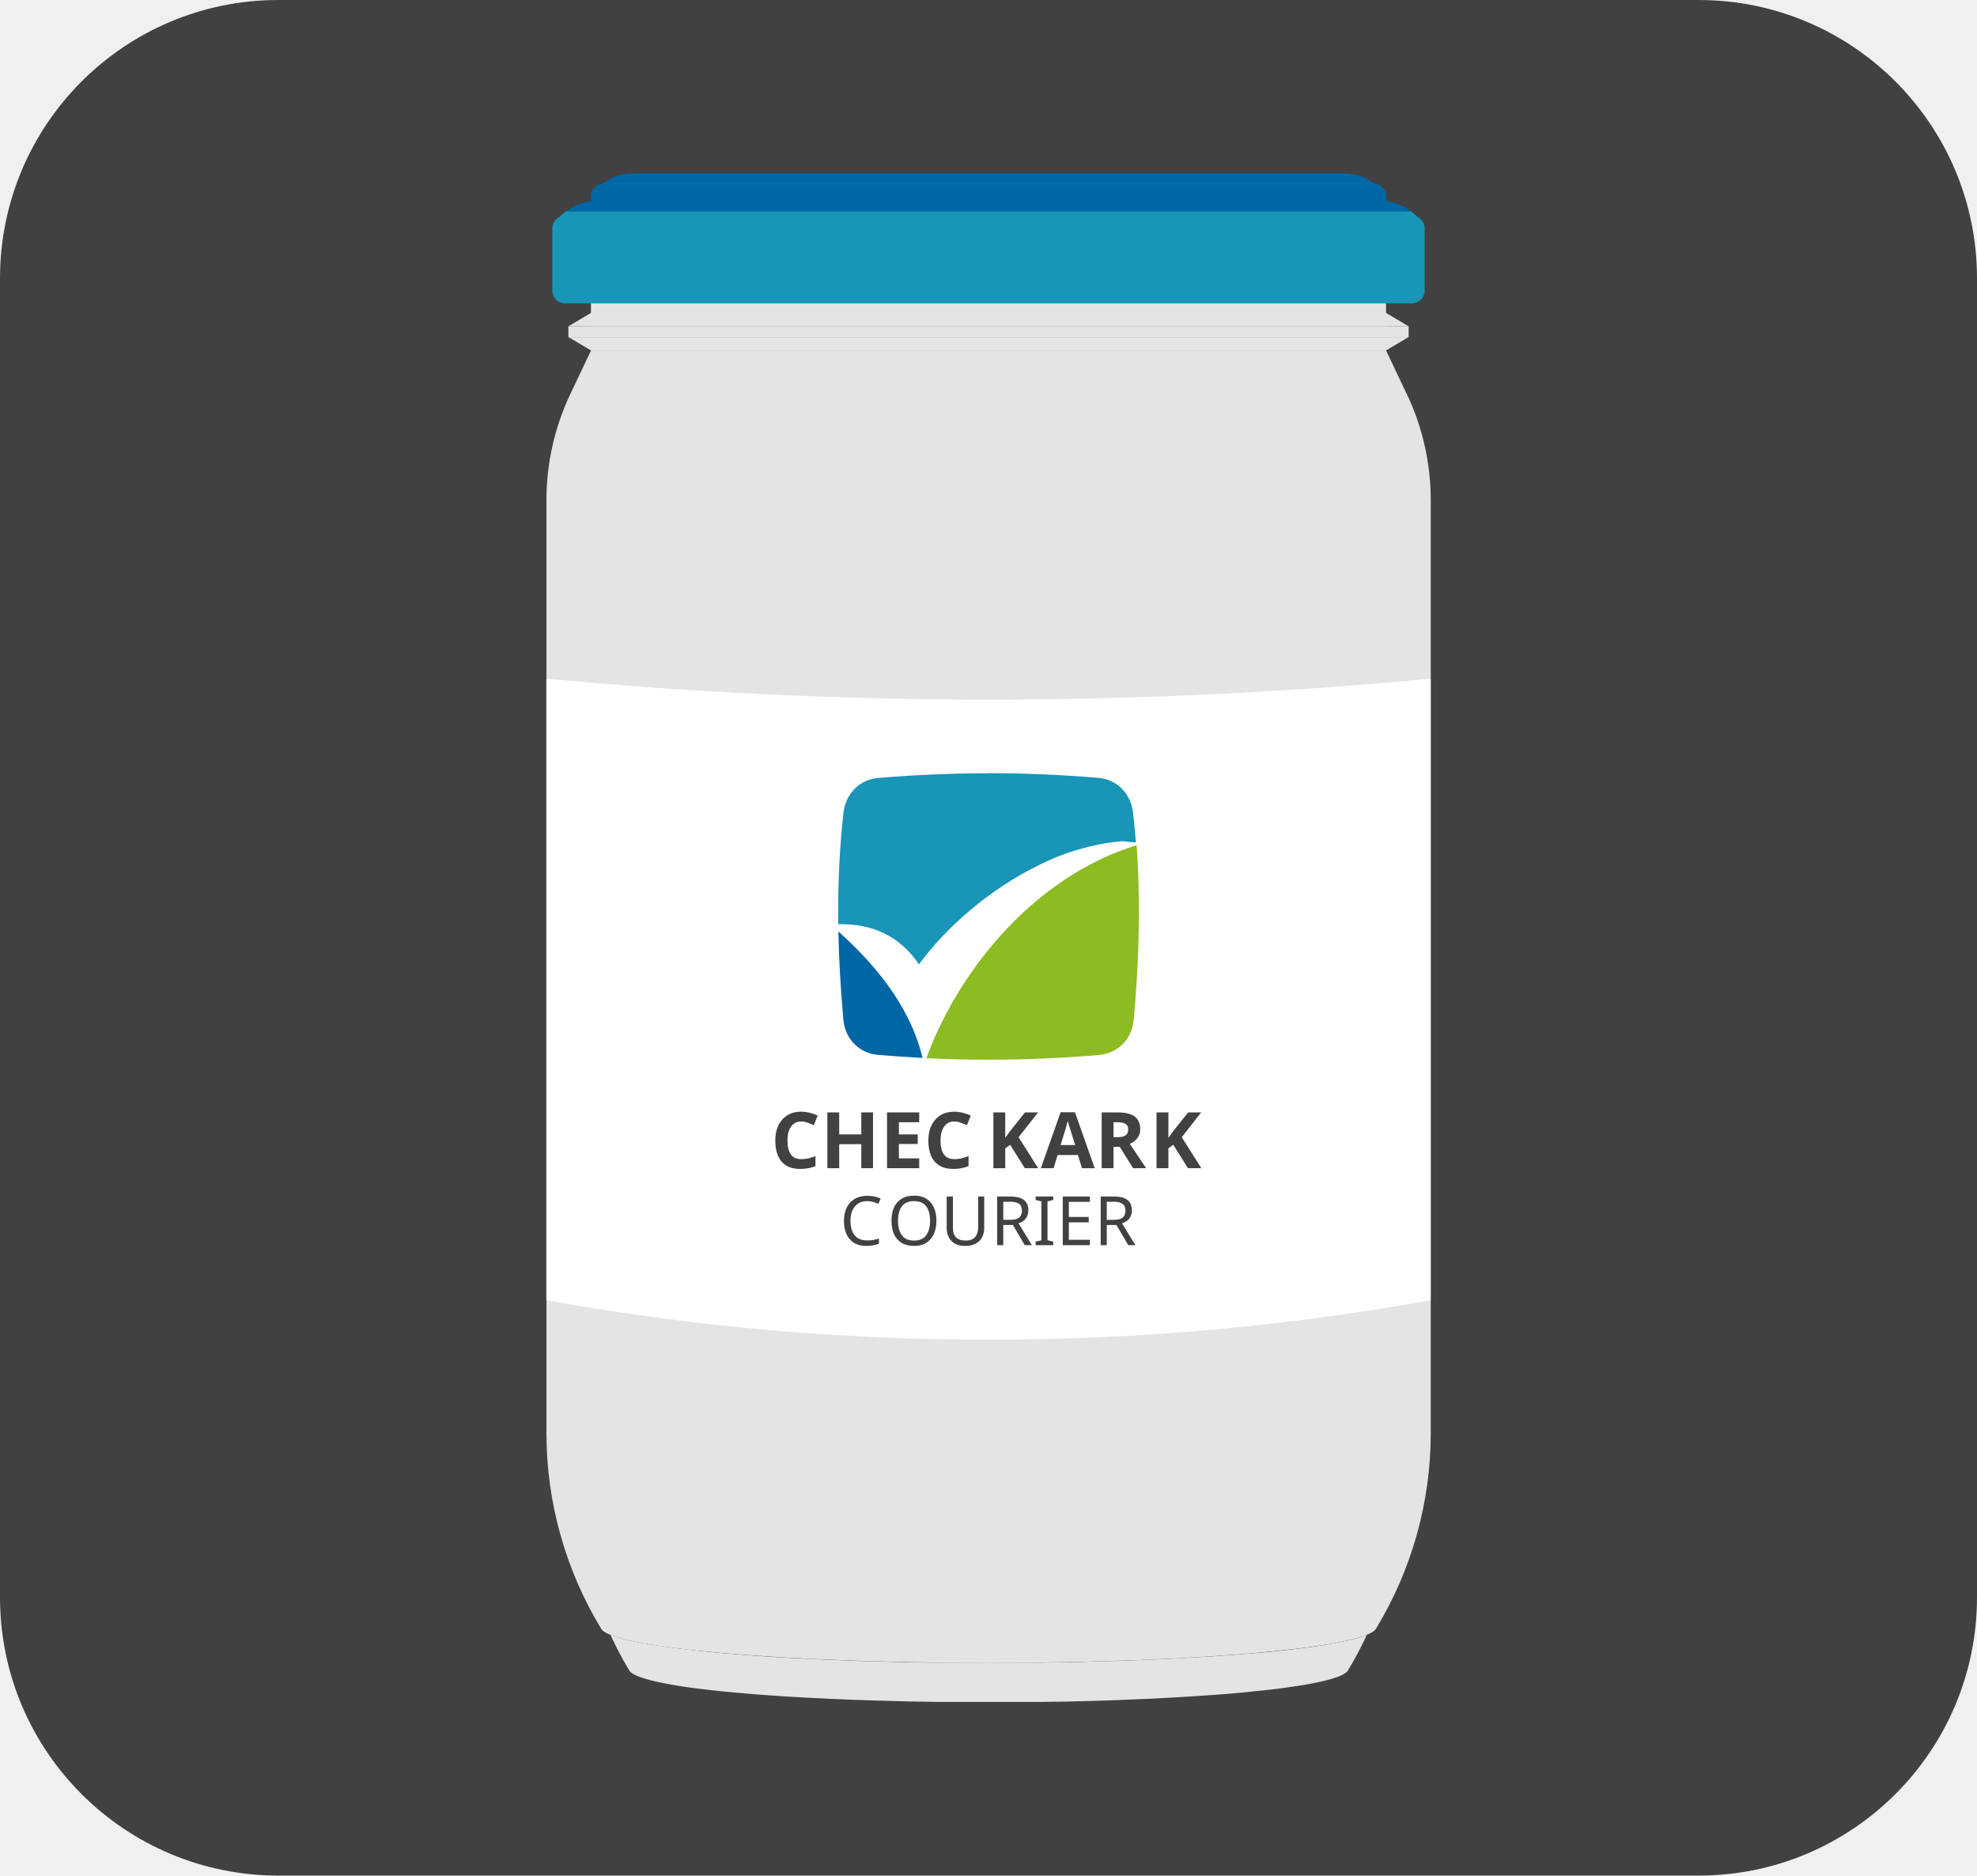
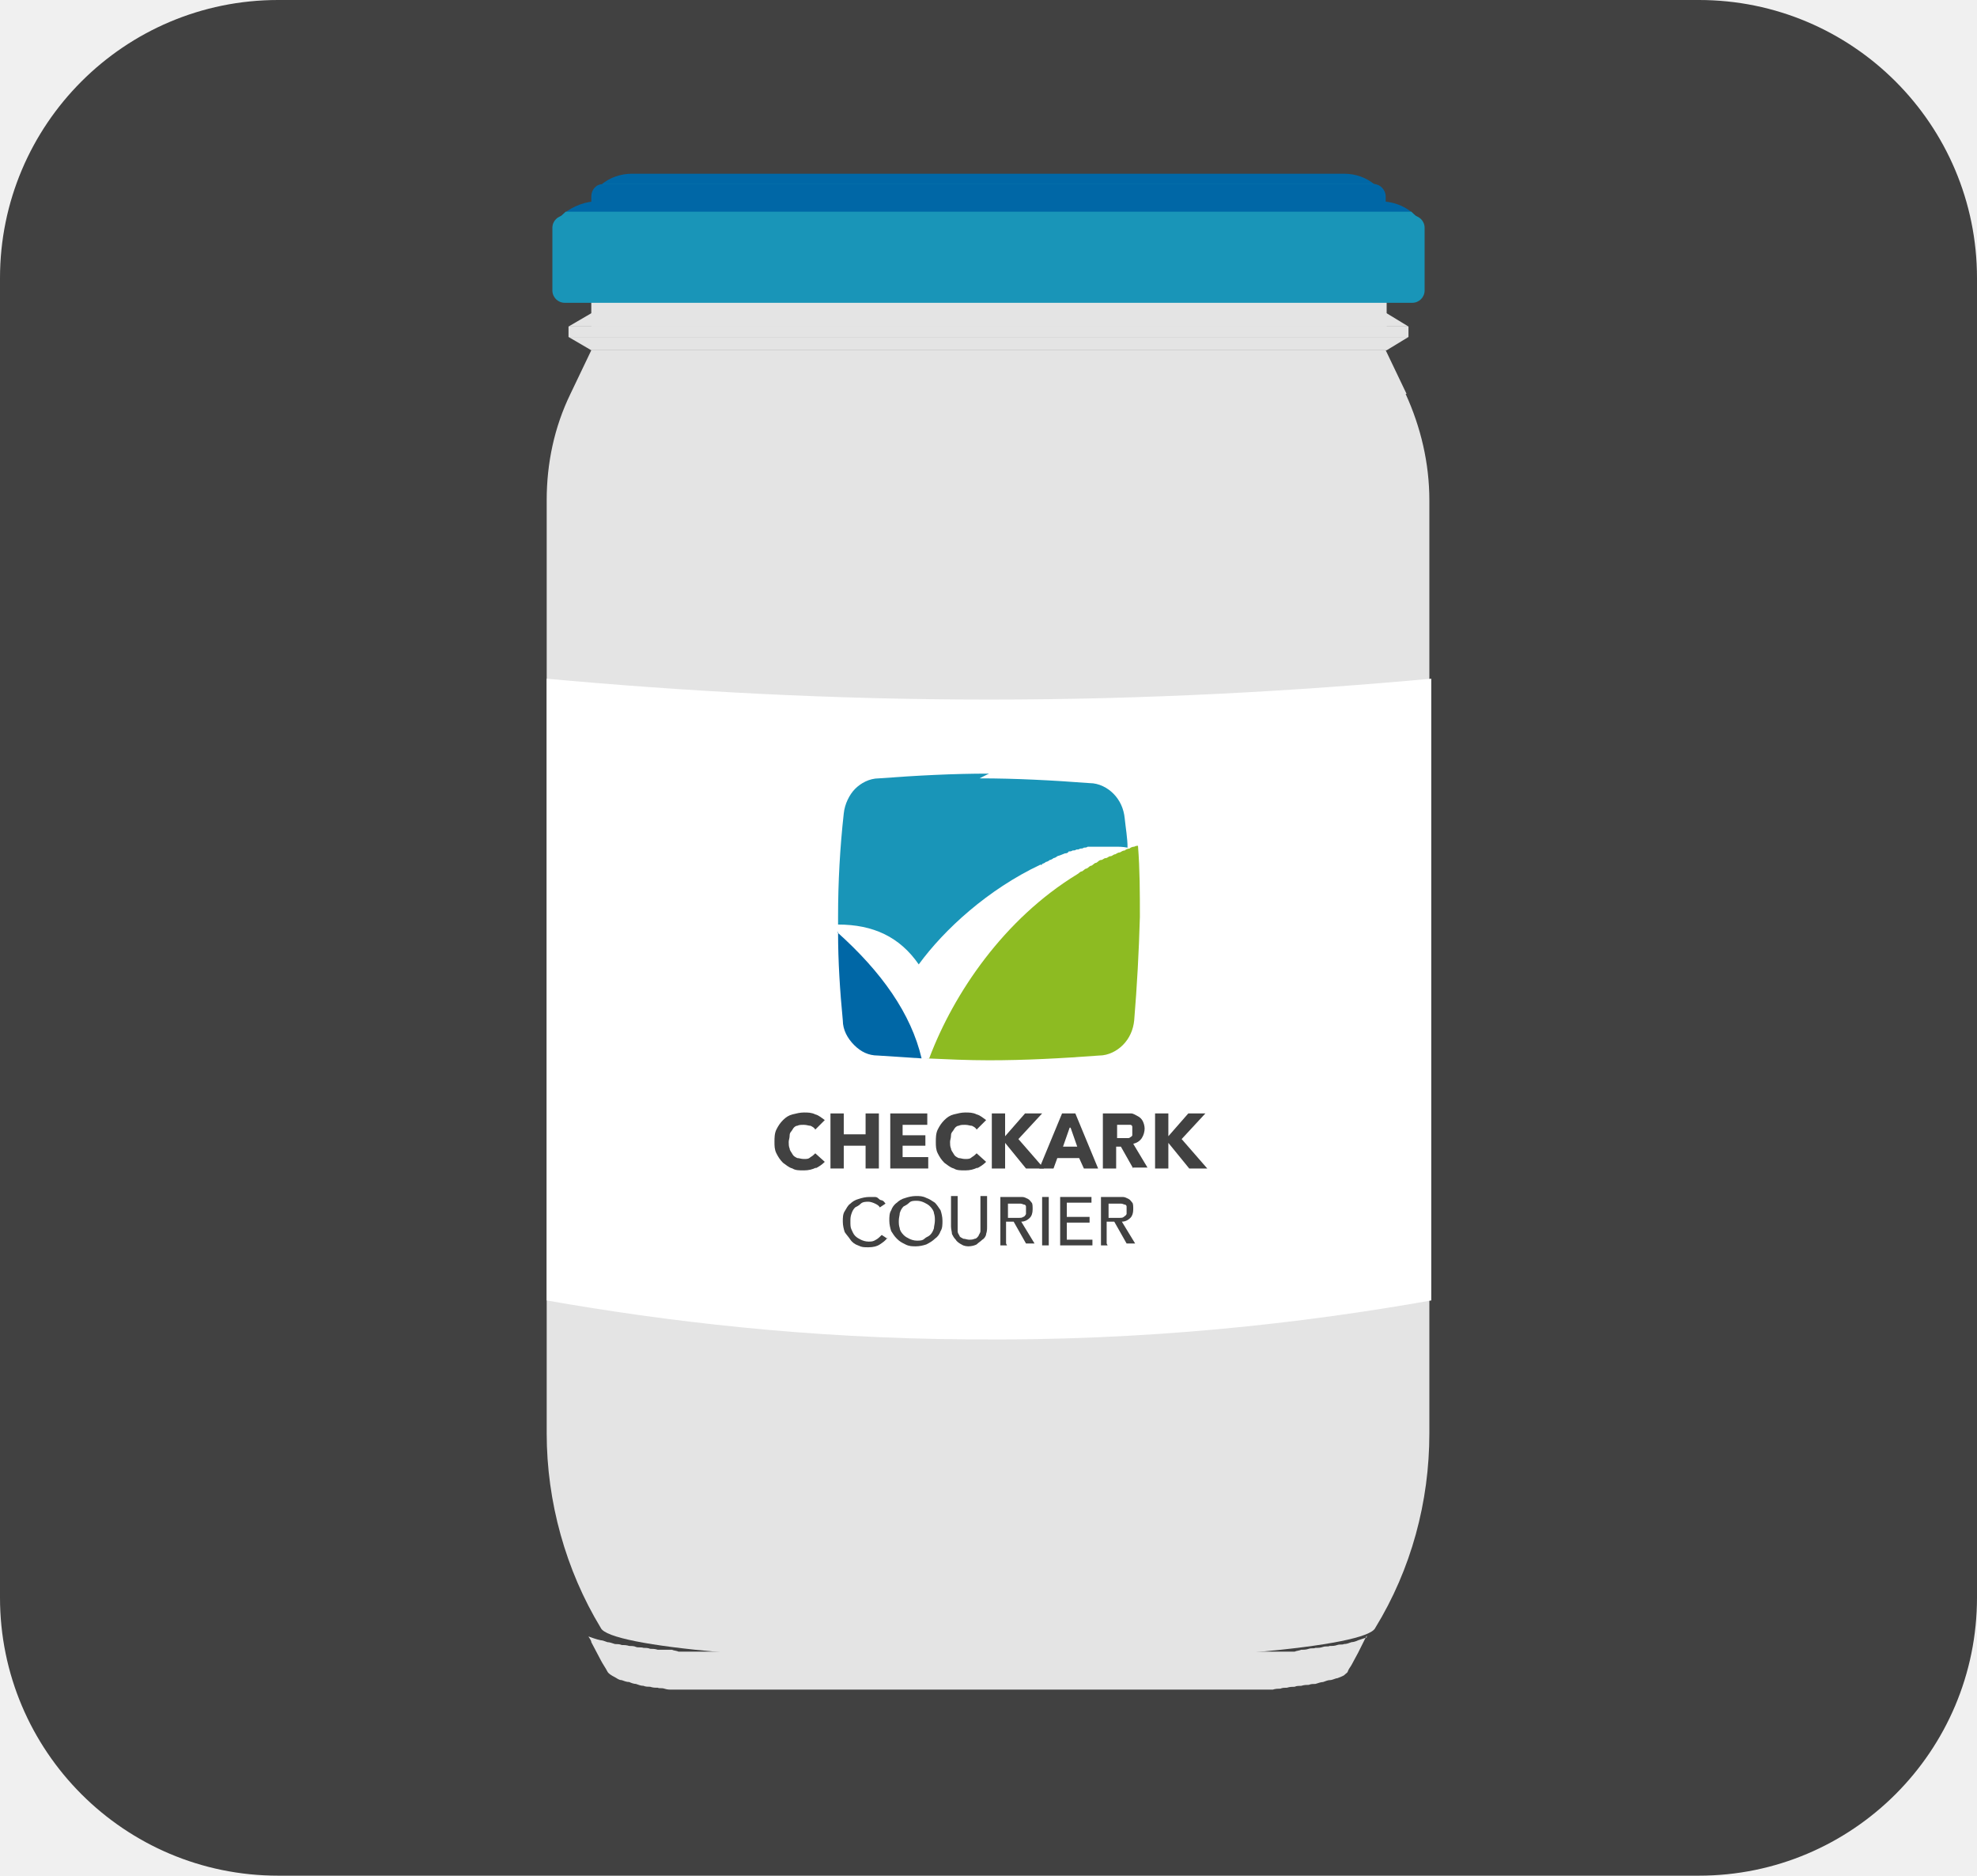
- <svg xmlns="http://www.w3.org/2000/svg" id="Layer_2" data-name="Layer 2" viewBox="0 0 208.32 197.61">
+ <svg xmlns="http://www.w3.org/2000/svg" version="1.1" viewBox="0 0 208.3 197.6">
  <defs>
    <style>
      .cls-1 {
-         font-family: AvenirNext-Bold, 'Avenir Next';
-         font-size: 8.22px;
-         font-weight: 700;
-       }
- 
-       .cls-1, .cls-2, .cls-3 {
        fill: #414141;
      }

+       .cls-2 {
+         fill: #e4e4e4;
+       }
+ 
+       .cls-3 {
+         isolation: isolate;
+       }
+ 
      .cls-4 {
-         letter-spacing: -.01em;
+         fill: #fff;
      }

      .cls-5 {
-         letter-spacing: -.01em;
+         fill: #0067a6;
      }

      .cls-6 {
-         fill: #0067a6;
-       }
- 
-       .cls-6, .cls-7, .cls-8, .cls-9, .cls-3, .cls-10 {
-         stroke-width: 0px;
-       }
- 
-       .cls-11 {
-         letter-spacing: -.01em;
-       }
- 
-       .cls-2 {
-         font-family: AvenirNext-Medium, 'Avenir Next';
-         font-size: 7.19px;
-         font-weight: 500;
+         fill: #1995b8;
      }

      .cls-7 {
-         fill: #e4e4e4;
-       }
- 
-       .cls-8 {
        fill: #8dbb22;
-       }
- 
-       .cls-9 {
-         fill: #1995b8;
-       }
- 
-       .cls-10 {
-         fill: #fff;
      }
    </style>
  </defs>
-   <g id="Layer_1-2" data-name="Layer 1">
-     <g>
-       <rect class="cls-3" width="208.32" height="197.61" rx="29.33" ry="29.33" />
-       <g>
-         <path class="cls-7" d="M144.02,172.25c-.1.21-.19.42-.29.62-.19.39-.39.78-.59,1.17-.22.43-.46.85-.7,1.27-.13.22-.26.44-.39.66-.05.12-.18.24-.36.36-.18.11-.41.22-.7.33-.22.08-.47.16-.75.25-.22.06-.45.12-.7.18-.23.06-.49.11-.75.17-.22.05-.46.09-.7.14-.24.04-.49.09-.75.13-.23.04-.46.08-.7.11-.24.04-.49.07-.75.11-.23.03-.46.06-.7.1-.24.03-.49.06-.75.1-.23.03-.46.06-.7.08-.25.03-.5.06-.75.08-.23.03-.46.05-.7.07-.25.03-.5.05-.75.08-.23.02-.46.04-.7.07-.25.02-.5.05-.75.07-.23.02-.46.04-.7.06-.25.02-.5.04-.75.06-.23.02-.46.04-.7.05-.25.02-.5.04-.75.05-.23.02-.46.03-.7.05-.25.02-.5.03-.75.05-.23.01-.46.03-.7.04-.25.02-.5.03-.75.05-.23.01-.47.03-.7.04-.25.01-.5.03-.75.04-.23.01-.47.02-.7.04-.25.01-.5.02-.75.04-.23.01-.47.02-.7.03-.25.01-.5.02-.75.03-.23.01-.47.02-.7.03-.25,0-.5.02-.75.03-.23,0-.47.02-.7.03-.25,0-.5.02-.75.03-.23,0-.47.02-.7.02-.25,0-.5.02-.75.02-.23,0-.47.01-.7.02-.25,0-.5.01-.75.02-.23,0-.47.01-.7.02-.25,0-.5.01-.75.02-.23,0-.47.01-.7.01-.25,0-.5,0-.75.01-.23,0-.47,0-.7.01-.25,0-.5,0-.75.01-.23,0-.47,0-.7,0-.25,0-.5,0-.75,0-.23,0-.47,0-.7,0-.25,0-.5,0-.75,0-.23,0-.47,0-.7,0-.25,0-.5,0-.75,0-.23,0-.47,0-.7,0-.19,0-.38,0-.57,0h-.18c-.23,0-.47,0-.7,0-.25,0-.5,0-.75,0-.23,0-.47,0-.7,0-.25,0-.5,0-.75,0-.23,0-.47,0-.7,0-.25,0-.5,0-.75,0-.23,0-.47,0-.7,0-.25,0-.5,0-.75-.01-.23,0-.47,0-.7-.01-.25,0-.5,0-.75-.01-.23,0-.47,0-.7-.01-.25,0-.5-.01-.75-.02-.23,0-.47-.01-.7-.02-.25,0-.5-.01-.75-.02-.23,0-.47-.01-.7-.02-.25,0-.5-.01-.75-.02-.23,0-.47-.01-.7-.02-.25,0-.5-.02-.75-.03-.23,0-.47-.02-.7-.02-.25,0-.5-.02-.75-.03-.23,0-.47-.02-.7-.03-.25-.01-.5-.02-.75-.03-.23-.01-.47-.02-.7-.03-.25-.01-.5-.02-.75-.04-.24-.01-.47-.02-.7-.03-.25-.01-.5-.03-.75-.04-.23-.01-.47-.03-.7-.04-.25-.01-.5-.03-.75-.04-.24-.01-.47-.03-.7-.04-.25-.02-.5-.03-.75-.05-.24-.02-.47-.03-.7-.05-.25-.02-.5-.04-.75-.05-.24-.02-.47-.03-.7-.05-.25-.02-.5-.04-.75-.06-.24-.02-.47-.04-.7-.06-.25-.02-.5-.04-.75-.07-.24-.02-.47-.04-.7-.06-.25-.02-.5-.05-.75-.07-.24-.02-.47-.05-.7-.07-.25-.03-.5-.05-.75-.08-.24-.03-.47-.05-.7-.08-.26-.03-.51-.06-.75-.09-.24-.03-.47-.06-.7-.09-.26-.03-.51-.07-.75-.11-.24-.04-.47-.07-.7-.11-.26-.04-.51-.08-.75-.13-.24-.04-.48-.09-.7-.13-.26-.05-.51-.1-.75-.16-.25-.05-.48-.11-.7-.17-.27-.07-.52-.14-.75-.22-.27-.09-.5-.17-.7-.26-.4-.18-.65-.36-.75-.55,0,0,0-.01,0-.02-.24-.39-.47-.79-.69-1.19-.35-.62-.67-1.26-.98-1.9-.1-.21-.2-.41-.29-.62.34.14.77.28,1.27.41.22.06.45.12.7.17.24.05.49.11.75.16.22.05.46.09.7.13.24.04.49.09.75.13.23.04.46.07.7.11.24.04.49.07.75.11.23.03.46.06.7.1.24.03.49.06.75.1.23.03.46.06.7.08.25.03.5.06.75.09.23.03.46.05.7.08.25.03.5.05.75.08.23.02.46.05.7.07.25.02.5.05.75.07.23.02.46.04.7.06.25.02.5.04.75.06.23.02.46.04.7.06.25.02.5.04.75.06.23.02.46.03.7.05.25.02.5.03.75.05.23.02.46.03.7.05.25.02.5.03.75.05.23.01.47.03.7.04.25.01.5.03.75.04.23.01.47.03.7.04.25.01.5.03.75.04.23.01.47.02.7.03.25.01.5.02.75.04.23.01.47.02.7.03.25.01.5.02.75.03.23,0,.47.02.7.03.25.01.5.02.75.03.23,0,.47.02.7.03.25,0,.5.02.75.03.23,0,.47.02.7.02.25,0,.5.02.75.02.23,0,.47.01.7.02.25,0,.5.01.75.02.23,0,.47.01.7.02.25,0,.5.01.75.02.23,0,.47.01.7.02.25,0,.5,0,.75.01.23,0,.47,0,.7.01.25,0,.5,0,.75.01.23,0,.47,0,.7.01.25,0,.5,0,.75,0,.23,0,.47,0,.7,0,.25,0,.5,0,.75,0,.23,0,.47,0,.7,0,.25,0,.5,0,.75,0,.23,0,.47,0,.7,0,.25,0,.5,0,.75,0,.23,0,.47,0,.7,0h.18c.19,0,.38,0,.57,0,.23,0,.47,0,.7,0,.25,0,.5,0,.75,0,.23,0,.47,0,.7,0,.25,0,.5,0,.75,0,.23,0,.47,0,.7,0,.25,0,.5,0,.75,0,.23,0,.47,0,.7,0,.25,0,.5,0,.75-.01.23,0,.47,0,.7-.01.25,0,.5,0,.75-.01.23,0,.47,0,.7-.01.25,0,.5-.01.75-.02.23,0,.47-.01.7-.02.25,0,.5-.01.75-.02.23,0,.47-.01.7-.02.25,0,.5-.01.75-.02.23,0,.47-.01.7-.02.25,0,.5-.02.75-.02.23,0,.47-.02.7-.02.25,0,.5-.02.75-.03.23,0,.47-.02.7-.03.25,0,.5-.02.75-.03.23,0,.47-.02.7-.03.25-.01.5-.02.75-.03.23-.01.47-.02.7-.03.25-.01.5-.02.75-.04.24-.01.47-.02.7-.04.25-.01.5-.03.75-.04.23-.01.47-.03.7-.04.25-.01.5-.03.75-.04.24-.01.47-.03.7-.04.25-.02.5-.03.75-.05.24-.02.47-.03.7-.05.25-.02.5-.04.75-.05.24-.02.47-.03.7-.05.25-.02.5-.04.75-.06.24-.02.47-.04.7-.06.25-.02.5-.04.75-.06.24-.02.47-.04.7-.06.25-.02.5-.05.75-.07.24-.02.47-.05.7-.07.25-.03.5-.05.75-.08.24-.03.47-.05.7-.08.25-.03.5-.06.75-.09.24-.03.47-.06.7-.09.26-.03.51-.07.75-.1.24-.03.47-.07.7-.1.26-.04.51-.08.75-.12.24-.04.47-.08.7-.12.26-.05.51-.09.75-.14.24-.05.48-.09.7-.14.26-.06.51-.11.75-.17.25-.06.48-.12.7-.19.34-.1.63-.2.88-.3Z" />
-         <rect class="cls-7" x="62.27" y="24.09" width="83.78" height="10.28" />
-         <rect class="cls-7" x="59.89" y="34.38" width="88.54" height="1.14" />
-         <path class="cls-6" d="M144.94,19.47c-.91-.78-2.07-1.21-3.27-1.21h-75.02c-1.2,0-2.36.43-3.27,1.21l-.81.69h83.17l-.81-.69Z" />
-         <path class="cls-9" d="M144.81,19.37H63.51s-.09.07-.13.11l-.81.69h83.17l-.81-.69s-.08-.07-.13-.11Z" />
-         <path class="cls-6" d="M144.82,19.37H63.51c-.68,0-1.23.58-1.23,1.29v6.21c0,.71.55,1.29,1.23,1.29h81.31c.68,0,1.23-.58,1.23-1.29v-6.21c0-.71-.55-1.29-1.23-1.29Z" />
-         <path class="cls-6" d="M148.9,22.45c-1-.85-2.27-1.32-3.58-1.32H63.01c-1.31,0-2.58.47-3.58,1.32l-.89.76h91.26l-.89-.76Z" />
-         <path class="cls-9" d="M148.69,22.28H59.63c-.07.05-.14.11-.21.17l-.89.76h91.26l-.89-.76c-.07-.06-.14-.11-.21-.17Z" />
-         <rect class="cls-9" x="58.2" y="22.73" width="91.92" height="9.23" rx="1.35" ry="1.35" />
-         <polygon class="cls-7" points="59.89 34.38 62.27 32.97 146.05 32.97 148.43 34.38 59.89 34.38" />
-         <polygon class="cls-7" points="59.89 35.51 62.27 36.92 146.05 36.92 148.43 35.51 59.89 35.51" />
-         <path class="cls-7" d="M148.23,41.51l-2.18-4.59h-3.36s-77.05,0-77.05,0h0s-3.36,0-3.36,0l-2.18,4.59c-1.66,3.49-2.52,7.31-2.52,11.18v98.33c0,7.23,2,14.36,5.74,20.54.93,2.03,18.86,3.64,40.85,3.64s39.94-1.62,40.85-3.65c3.75-6.19,5.74-13.3,5.74-20.54V52.69c0-3.87-.86-7.68-2.52-11.18Z" />
-         <path class="cls-10" d="M150.75,136.99c-13.47,2.43-29.96,4.31-48.77,4.15-16.94-.14-31.92-1.9-44.41-4.15v-65.48c14.2,1.34,29.8,2.2,46.61,2.2,16.79,0,32.38-.86,46.57-2.2v65.48Z" />
+   <g>
+     <g id="Layer_2">
+       <g id="Layer_1-2">
        <g>
+           <rect class="cls-1" y="0" width="208.3" height="197.6" rx="29.3" ry="29.3" />
          <g>
-             <path class="cls-8" d="M97.58,111.49c2.22.11,4.4.16,6.59.16,3.79,0,7.58-.16,11.58-.49,1.02-.08,1.89-.5,2.54-1.14.65-.65,1.08-1.55,1.17-2.57.33-3.63.53-7.26.55-10.89.01-2.5-.06-5-.24-7.51-.12.04-.25.08-.37.12h-.02c-.18.07-.36.13-.54.19h0s0,0,0,0c-.18.06-.36.13-.54.19h0s0,0,0,0c-.18.07-.35.13-.52.2h-.01s0,0,0,0c-.17.07-.35.14-.52.21h-.02c-.17.08-.34.15-.51.23h0c-.17.08-.34.16-.51.23h-.02c-.17.09-.33.17-.5.25h-.02c-.17.09-.33.17-.49.26h-.02c-.16.1-.33.18-.49.27h0c-.16.09-.33.18-.49.27h-.02c-.16.1-.32.19-.48.28h-.02c-.16.1-.32.2-.48.3h0c-7.67,4.7-13.04,12.5-15.56,19.43Z" />
-             <path class="cls-6" d="M88.34,98.15c.06,3.1.25,6.19.53,9.29.09,1.03.52,1.92,1.17,2.57.65.65,1.52,1.06,2.54,1.14,1.57.13,3.11.23,4.63.31-1.11-4.7-4.17-9.12-8.87-13.32Z" />
-             <path class="cls-9" d="M104.16,81.47c-3.79,0-7.58.16-11.58.49-1.01.08-1.87.49-2.51,1.13-.66.66-1.09,1.56-1.2,2.6-.4,3.63-.57,7.25-.55,10.86,0,.28,0,.55,0,.83,3.69-.1,6.53,1.31,8.52,4.23,2.65-3.69,7.35-7.93,12.79-10.54h0s.22-.11.22-.11h.02c.13-.07.27-.13.4-.2h.03c.13-.07.27-.13.4-.19h.03c.14-.07.27-.13.41-.19h0c.14-.06.28-.12.42-.17h0s.01,0,.01,0c.28-.11.57-.22.85-.32h.02c.14-.06.28-.1.42-.15h.03c.14-.05.28-.1.42-.14h.03c.14-.05.28-.09.42-.13h.03c.14-.05.28-.09.42-.13h.02c.14-.04.29-.08.43-.12h.03c.14-.04.29-.08.43-.11h0s.01,0,.01,0c.14-.03.29-.06.43-.09h0c.14-.03.29-.06.43-.09h.03c.14-.03.29-.06.43-.08h.02c.14-.03.29-.05.43-.07h.03c.14-.02.28-.04.43-.06h.03c.14-.02.29-.03.43-.05h.03c.14-.02.29-.03.43-.04h.02s0,0,0,0c.47.04.93.09,1.39.14-.08-1.03-.17-2.06-.29-3.09-.11-1.04-.54-1.95-1.2-2.6-.64-.64-1.5-1.05-2.51-1.13-4-.33-7.79-.49-11.58-.49Z" />
+             <path class="cls-2" d="M144,172.3c-.1.2-.2.4-.3.6-.2.4-.4.8-.6,1.2-.2.4-.5.9-.7,1.3-.1.2-.3.4-.4.7,0,.1-.2.2-.4.4-.2.1-.4.2-.7.3-.2,0-.5.2-.8.2-.2,0-.4.1-.7.2-.2,0-.5.1-.8.2-.2,0-.5,0-.7.1-.2,0-.5,0-.8.1-.2,0-.5,0-.7.1-.2,0-.5,0-.8.1-.2,0-.5,0-.7.1-.2,0-.5,0-.8.1-.2,0-.5,0-.7,0-.2,0-.5,0-.8,0-.2,0-.5,0-.7,0-.2,0-.5,0-.8,0-.2,0-.5,0-.7,0-.2,0-.5,0-.8,0-.2,0-.5,0-.7,0-.2,0-.5,0-.8,0-.2,0-.5,0-.7,0-.2,0-.5,0-.8,0-.2,0-.5,0-.7,0-.2,0-.5,0-.8,0-.2,0-.5,0-.7,0-.2,0-.5,0-.8,0-.2,0-.5,0-.7,0-.2,0-.5,0-.8,0-.2,0-.5,0-.7,0-.2,0-.5,0-.8,0-.2,0-.5,0-.7,0-.2,0-.5,0-.8,0-.2,0-.5,0-.7,0-.2,0-.5,0-.8,0-.2,0-.5,0-.7,0-.2,0-.5,0-.8,0-.2,0-.5,0-.7,0s-.5,0-.8,0-.5,0-.7,0c-.2,0-.5,0-.8,0-.2,0-.5,0-.7,0-.2,0-.5,0-.8,0-.2,0-.5,0-.7,0s-.5,0-.8,0c-.2,0-.5,0-.7,0-.2,0-.5,0-.8,0h-10.8c-.2,0-.5,0-.8,0-.2,0-.5,0-.7,0-.2,0-.5,0-.8,0-.2,0-.5,0-.7,0-.2,0-.5,0-.8,0-.2,0-.5,0-.7,0-.2,0-.5,0-.8,0-.2,0-.5,0-.7,0-.2,0-.5,0-.8,0-.2,0-.5,0-.7,0-.2,0-.5,0-.8,0-.2,0-.5,0-.7,0s-.5,0-.8,0c-.2,0-.5,0-.7,0-.2,0-.5,0-.8,0-.2,0-.5,0-.7,0-.2,0-.5,0-.8,0-.2,0-.5,0-.7,0-.2,0-.5,0-.8,0-.2,0-.5,0-.7,0-.2,0-.5,0-.8,0-.2,0-.5,0-.7,0-.2,0-.5,0-.8,0-.2,0-.5,0-.7,0-.2,0-.5,0-.8,0-.2,0-.5,0-.7,0-.2,0-.5,0-.8,0-.2,0-.5,0-.7,0-.2,0-.5,0-.8,0-.2,0-.5,0-.7,0-.2,0-.5,0-.8,0-.2,0-.5,0-.7,0-.2,0-.5,0-.8,0-.2,0-.5,0-.7,0-.3,0-.5,0-.8,0s-.5,0-.7,0c-.3,0-.5,0-.8-.1s-.5,0-.7-.1c-.3,0-.5,0-.8-.1-.2,0-.5,0-.7-.1-.3,0-.5-.1-.8-.2-.2,0-.5-.1-.7-.2-.3,0-.5-.1-.8-.2-.3,0-.5-.2-.7-.3-.4-.2-.7-.4-.8-.6h0c-.2-.4-.5-.8-.7-1.2-.3-.6-.7-1.3-1-1.9,0-.2-.2-.4-.3-.6.3.1.8.3,1.3.4.2,0,.4.1.7.2.2,0,.5.1.8.2.2,0,.5,0,.7.1.2,0,.5,0,.8.1.2,0,.5,0,.7.1s.5,0,.8.1c.2,0,.5,0,.7.1.2,0,.5,0,.8.1.2,0,.5,0,.7,0h.8c.2.1.5.1.7.2.2,0,.5,0,.8,0,.2,0,.5,0,.7,0,.2,0,.5,0,.8,0,.2,0,.5,0,.7,0,.2,0,.5,0,.8,0,.2,0,.5,0,.7,0,.2,0,.5,0,.8,0,.2,0,.5,0,.7,0,.2,0,.5,0,.8,0,.2,0,.5,0,.7,0,.2,0,.5,0,.8,0,.2,0,.5,0,.7,0,.2,0,.5,0,.8,0,.2,0,.5,0,.7,0,.2,0,.5,0,.8,0,.2,0,.5,0,.7,0,.2,0,.5,0,.8,0,.2,0,.5,0,.7,0,.2,0,.5,0,.8,0,.2,0,.5,0,.7,0,.2,0,.5,0,.8,0,.2,0,.5,0,.7,0,.2,0,.5,0,.8,0,.2,0,.5,0,.7,0s.5,0,.8,0,.5,0,.7,0c.2,0,.5,0,.8,0,.2,0,.5,0,.7,0,.2,0,.5,0,.8,0,.2,0,.5,0,.7,0,.2,0,.5,0,.8,0,.2,0,.5,0,.7,0,.2,0,.5,0,.8,0,.2,0,.5,0,.7,0h11.6c.2,0,.5,0,.8,0,.2,0,.5,0,.7,0,.2,0,.5,0,.8,0,.2,0,.5,0,.7,0,.2,0,.5,0,.8,0,.2,0,.5,0,.7,0,.2,0,.5,0,.8,0,.2,0,.5,0,.7,0,.2,0,.5,0,.8,0,.2,0,.5,0,.7,0,.2,0,.5,0,.8,0s.5,0,.7,0,.5,0,.8,0c.2,0,.5,0,.7,0,.2,0,.5,0,.8,0,.2,0,.5,0,.7,0,.2,0,.5,0,.8,0,.2,0,.5,0,.7,0,.2,0,.5,0,.8,0,.2,0,.5,0,.7,0,.2,0,.5,0,.8,0,.2,0,.5,0,.7,0,.2,0,.5,0,.8,0,.2,0,.5,0,.7,0,.2,0,.5,0,.8,0,.2,0,.5,0,.7,0,.2,0,.5,0,.8,0,.2,0,.5,0,.7,0,.2,0,.5,0,.8,0,.2,0,.5,0,.7,0,.2,0,.5,0,.8,0,.2,0,.5,0,.7,0,.2,0,.5,0,.8,0,.2,0,.5,0,.7,0,.2,0,.5,0,.8,0,.2,0,.5,0,.7,0h.8c.2-.1.5-.1.7-.2.3,0,.5,0,.8-.1s.5,0,.7-.1c.3,0,.5,0,.8-.1s.5,0,.7-.1c.3,0,.5,0,.8-.1s.5,0,.7-.1c.3,0,.5-.1.8-.2.2,0,.5-.1.7-.2.3-.1.6-.2.9-.3h0Z" />
+             <rect class="cls-2" x="62.3" y="24.1" width="83.8" height="10.3" />
+             <rect class="cls-2" x="59.9" y="34.4" width="88.5" height="1.1" />
+             <path class="cls-5" d="M144.9,19.5c-.9-.8-2.1-1.2-3.3-1.2h-75c-1.2,0-2.4.4-3.3,1.2l-.8.7h83.2l-.8-.7h0Z" />
+             <path class="cls-6" d="M144.8,19.4H63.5s0,0-.1.1l-.8.7h83.2l-.8-.7s0,0-.1-.1h0Z" />
+             <path class="cls-5" d="M144.8,19.4H63.5c-.7,0-1.2.6-1.2,1.3v6.2c0,.7.5,1.3,1.2,1.3h81.3c.7,0,1.2-.6,1.2-1.3v-6.2c0-.7-.6-1.3-1.2-1.3h0Z" />
+             <path class="cls-5" d="M148.9,22.5c-1-.9-2.3-1.3-3.6-1.3H63c-1.3,0-2.6.5-3.6,1.3l-.9.8h91.3l-.9-.8h0Z" />
+             <path class="cls-6" d="M148.7,22.3H59.6c0,0-.1.1-.2.2l-.9.8h91.3l-.9-.8c0,0-.1-.1-.2-.2Z" />
+             <rect class="cls-6" x="58.2" y="22.7" width="91.9" height="9.2" rx="1.3" ry="1.3" />
+             <polygon class="cls-2" points="59.9 34.4 62.3 33 146.1 33 148.4 34.4 59.9 34.4" />
+             <polygon class="cls-2" points="59.9 35.5 62.3 36.9 146.1 36.9 148.4 35.5 59.9 35.5" />
+             <path class="cls-2" d="M148.2,41.5l-2.2-4.6H62.3l-2.2,4.6c-1.7,3.5-2.5,7.3-2.5,11.2v98.3c0,7.2,2,14.4,5.7,20.5.9,2,18.9,3.6,40.8,3.6s39.9-1.6,40.8-3.6c3.8-6.2,5.7-13.3,5.7-20.5V52.7c0-3.9-.9-7.7-2.5-11.2h0Z" />
+             <path class="cls-4" d="M150.8,137c-13.5,2.4-30,4.3-48.8,4.1-16.9-.1-31.9-1.9-44.4-4.1v-65.5c14.2,1.3,29.8,2.2,46.6,2.2s32.4-.9,46.6-2.2v65.5Z" />
+             <g>
+               <g>
+                 <path class="cls-7" d="M97.6,111.5c2.2.1,4.4.2,6.6.2,3.8,0,7.6-.2,11.6-.5,1,0,1.9-.5,2.5-1.1.7-.7,1.1-1.6,1.2-2.6.3-3.6.5-7.3.6-10.9,0-2.5,0-5-.2-7.5-.1,0-.2,0-.4.1h0c-.2,0-.4.1-.5.2h0c-.2,0-.4.1-.5.2h0c-.2,0-.3.1-.5.2h0c-.2,0-.3.1-.5.2h0c-.2,0-.3.2-.5.2h0c-.2,0-.3.2-.5.2h0c-.2,0-.3.2-.5.2h0c-.2,0-.3.2-.5.3h0c-.2,0-.3.2-.5.3h0c-.2,0-.3.2-.5.3h0c-.2,0-.3.2-.5.3h0c-.2,0-.3.2-.5.3h0c-7.7,4.7-13,12.5-15.6,19.4h0Z" />
+                 <path class="cls-5" d="M88.3,98.2c0,3.1.2,6.2.5,9.3,0,1,.5,1.9,1.2,2.6s1.5,1.1,2.5,1.1c1.6.1,3.1.2,4.6.3-1.1-4.7-4.2-9.1-8.9-13.3h0Z" />
+                 <path class="cls-6" d="M104.2,81.5c-3.8,0-7.6.2-11.6.5-1,0-1.9.5-2.5,1.1s-1.1,1.6-1.2,2.6c-.4,3.6-.6,7.2-.6,10.9v.8c3.7,0,6.5,1.3,8.5,4.2,2.7-3.7,7.3-7.9,12.8-10.5h.2c0-.1,0-.1,0-.1.1,0,.3-.1.4-.2h0c.1,0,.3-.1.4-.2h0c.1,0,.3-.1.4-.2h0c.1,0,.3-.1.4-.2h0c.3-.1.6-.2.8-.3h0c.1,0,.3,0,.4-.2h0c.1,0,.3,0,.4-.1h0c.1,0,.3,0,.4-.1h0c.1,0,.3,0,.4-.1h0c.1,0,.3,0,.4-.1h0c.1,0,.3,0,.4-.1h0c.1,0,.3,0,.4,0h0c.1,0,.3,0,.4,0h0c.1,0,.3,0,.4,0h0c.1,0,.3,0,.4,0h0c.1,0,.3,0,.4,0h0c.1,0,.3,0,.4,0h0c.1,0,.3,0,.4,0h0c.5,0,.9,0,1.4.1,0-1-.2-2.1-.3-3.1-.1-1-.5-1.9-1.2-2.6-.6-.6-1.5-1.1-2.5-1.1-4-.3-7.8-.5-11.6-.5h0Z" />
+               </g>
+               <g class="cls-3">
+                 <g class="cls-3">
+                   <path class="cls-1" d="M86,123c-.4.2-.8.3-1.3.3s-.9,0-1.2-.2c-.4-.1-.7-.4-1-.6-.3-.3-.5-.6-.7-1-.2-.4-.2-.8-.2-1.2s0-.9.2-1.3c.2-.4.4-.7.7-1,.3-.3.6-.5,1-.6.4-.1.8-.2,1.2-.2s.8,0,1.2.2c.4.1.7.4,1,.6l-1,1c-.1-.2-.3-.3-.5-.4-.2,0-.4-.1-.7-.1s-.5,0-.7.1c-.2,0-.4.2-.5.4s-.3.3-.3.6-.1.5-.1.7,0,.5.1.7c0,.2.2.4.3.6.1.2.3.3.5.4.2,0,.4.1.7.1s.5,0,.7-.2c.2-.1.4-.3.5-.4l1,.9c-.3.3-.6.5-1,.7Z" />
+                   <path class="cls-1" d="M91.2,123.1v-2.4h-2.3v2.4h-1.4v-5.8h1.4v2.2h2.3v-2.2h1.4v5.8h-1.4Z" />
+                   <path class="cls-1" d="M93.8,123.1v-5.8h3.9v1.2h-2.6v1.1h2.4v1.1h-2.4v1.2h2.7v1.2h-4.1Z" />
+                   <path class="cls-1" d="M103,123c-.4.2-.8.3-1.3.3s-.9,0-1.2-.2c-.4-.1-.7-.4-1-.6-.3-.3-.5-.6-.7-1-.2-.4-.2-.8-.2-1.2s0-.9.2-1.3c.2-.4.4-.7.7-1,.3-.3.6-.5,1-.6.4-.1.8-.2,1.2-.2s.8,0,1.2.2c.4.1.7.4,1,.6l-1,1c-.1-.2-.3-.3-.5-.4-.2,0-.4-.1-.7-.1s-.5,0-.7.1c-.2,0-.4.2-.5.4s-.3.3-.3.6-.1.5-.1.7,0,.5.1.7c0,.2.2.4.3.6.1.2.3.3.5.4.2,0,.4.1.7.1s.5,0,.7-.2c.2-.1.4-.3.5-.4l1,.9c-.3.3-.6.5-1,.7Z" />
+                 </g>
+                 <g class="cls-3">
+                   <path class="cls-1" d="M108.1,123.1l-2.2-2.7h0v2.7h-1.4v-5.8h1.4v2.4h0l2.1-2.4h1.8l-2.5,2.7,2.7,3.1h-1.8Z" />
+                 </g>
+                 <g class="cls-3">
+                   <path class="cls-1" d="M114.2,123.1l-.5-1.1h-2.3l-.4,1.1h-1.5l2.4-5.8h1.4l2.4,5.8h-1.6ZM112.7,118.8l-.7,2h1.5l-.7-2Z" />
+                   <path class="cls-1" d="M119.4,123.1l-1.3-2.3h-.5v2.3h-1.4v-5.8h2.2c.3,0,.6,0,.8,0s.5.2.7.3.4.3.5.5.2.5.2.8-.1.7-.3,1-.5.5-.9.6l1.5,2.5h-1.6ZM119.3,119c0-.1,0-.2,0-.3s-.1-.2-.2-.2c0,0-.2,0-.3,0-.1,0-.2,0-.3,0h-.8v1.4h.7c.1,0,.2,0,.4,0,.1,0,.2,0,.3-.1,0,0,.2-.1.2-.2,0,0,0-.2,0-.4Z" />
+                 </g>
+                 <g class="cls-3">
+                   <path class="cls-1" d="M125.3,123.1l-2.2-2.7h0v2.7h-1.4v-5.8h1.4v2.4h0l2.1-2.4h1.8l-2.5,2.7,2.7,3.1h-1.8Z" />
+                 </g>
+               </g>
+               <g class="cls-3">
+                 <g class="cls-3">
+                   <path class="cls-1" d="M93.5,130.4c-.2.3-.5.5-.8.7-.3.2-.7.3-1.2.3s-.7,0-1.1-.2c-.3-.1-.6-.3-.8-.6s-.4-.5-.6-.8c-.1-.3-.2-.7-.2-1.1s0-.8.2-1.1.3-.6.6-.8c.2-.2.5-.4.9-.5.3-.1.7-.2,1.1-.2s.3,0,.5,0c.2,0,.3,0,.5.2s.3.1.4.2c.1,0,.2.2.3.3l-.6.4c-.1-.2-.3-.3-.5-.4-.2-.1-.5-.2-.7-.2s-.6,0-.8.2-.4.3-.6.4c-.2.2-.3.4-.4.7s-.1.5-.1.8,0,.6.1.8.2.5.4.7c.2.2.4.3.6.4s.5.2.8.2.5,0,.8-.2c.2-.1.4-.3.6-.5l.6.4Z" />
+                 </g>
+                 <g class="cls-3">
+                   <path class="cls-1" d="M99.3,128.6c0,.4,0,.8-.2,1.1-.1.3-.3.6-.6.8-.2.2-.5.4-.9.6-.3.1-.7.2-1.1.2s-.7,0-1.1-.2-.6-.3-.9-.6-.4-.5-.6-.8c-.1-.3-.2-.7-.2-1.1s0-.8.2-1.1c.1-.3.3-.6.6-.8.2-.2.5-.4.9-.5.3-.1.7-.2,1.1-.2s.7,0,1.1.2c.3.1.6.3.9.5.2.2.4.5.6.8.1.3.2.7.2,1.1ZM98.5,128.6c0-.3,0-.5-.1-.8,0-.2-.2-.5-.4-.7-.2-.2-.4-.3-.6-.4s-.5-.2-.8-.2-.6,0-.8.2-.4.3-.6.4c-.2.2-.3.4-.4.7,0,.2-.1.5-.1.8s0,.5.1.8c0,.2.2.5.4.7.2.2.4.3.6.4s.5.2.8.2.6,0,.8-.2.4-.2.6-.4c.2-.2.3-.4.4-.7,0-.2.1-.5.1-.8Z" />
+                   <path class="cls-1" d="M102.2,131.3c-.3,0-.6,0-.9-.2-.2-.1-.5-.3-.6-.5-.2-.2-.3-.4-.4-.6,0-.2-.1-.5-.1-.8v-3.2h.7v3.2c0,.2,0,.3,0,.5,0,.2.1.3.2.5,0,.1.2.2.4.3.2,0,.4.1.6.1s.4,0,.6-.1c.2,0,.3-.2.4-.3,0-.1.2-.3.2-.5,0-.2,0-.3,0-.5v-3.2h.7v3.2c0,.3,0,.5-.1.8,0,.2-.2.5-.4.6-.2.2-.4.3-.6.5-.2.1-.5.2-.9.2Z" />
+                   <path class="cls-1" d="M106.1,131.2h-.7v-5.1h1.6c.2,0,.5,0,.7,0,.2,0,.4.1.6.2.2.1.3.3.4.4s.1.4.1.7c0,.4-.1.7-.3.9-.2.2-.5.4-.9.4l1.4,2.3h-.9l-1.3-2.3h-.8v2.3ZM106.1,128.3h.8c.2,0,.3,0,.5,0,.1,0,.3,0,.4-.1.1,0,.2-.1.3-.3,0-.1,0-.2,0-.4s0-.3,0-.4c0-.1-.1-.2-.2-.2-.1,0-.2-.1-.4-.1s-.3,0-.4,0h-.9v1.6Z" />
+                   <path class="cls-1" d="M110.5,131.2h-.7v-5.1h.7v5.1Z" />
+                   <path class="cls-1" d="M112.4,130.6h2.7v.6h-3.4v-5.1h3.3v.6h-2.6v1.5h2.4v.6h-2.4v1.7Z" />
+                   <path class="cls-1" d="M116.7,131.2h-.7v-5.1h1.6c.2,0,.5,0,.7,0,.2,0,.4.1.6.2s.3.3.4.4.1.4.1.7c0,.4-.1.7-.3.9s-.5.4-.9.4l1.4,2.3h-.9l-1.3-2.3h-.8v2.3ZM116.7,128.3h.8c.2,0,.3,0,.5,0,.1,0,.3,0,.4-.1s.2-.1.3-.3c0-.1,0-.2,0-.4s0-.3,0-.4c0-.1-.1-.2-.2-.2-.1,0-.2-.1-.4-.1-.1,0-.3,0-.4,0h-.9v1.6Z" />
+                 </g>
+               </g>
+             </g>
          </g>
-           <text class="cls-1" transform="translate(81.21 123.08)">
-             <tspan x="0" y="0">CHEC</tspan>
-             <tspan class="cls-11" x="22.73" y="0">K</tspan>
-             <tspan x="28.47" y="0">AR</tspan>
-             <tspan class="cls-4" x="39.92" y="0">K</tspan>
-           </text>
-           <text class="cls-2" transform="translate(88.49 131.19)">
-             <tspan class="cls-5" x="0" y="0">C</tspan>
-             <tspan x="5.01" y="0">OURIER</tspan>
-           </text>
        </g>
      </g>
    </g>
  </g>
</svg>
